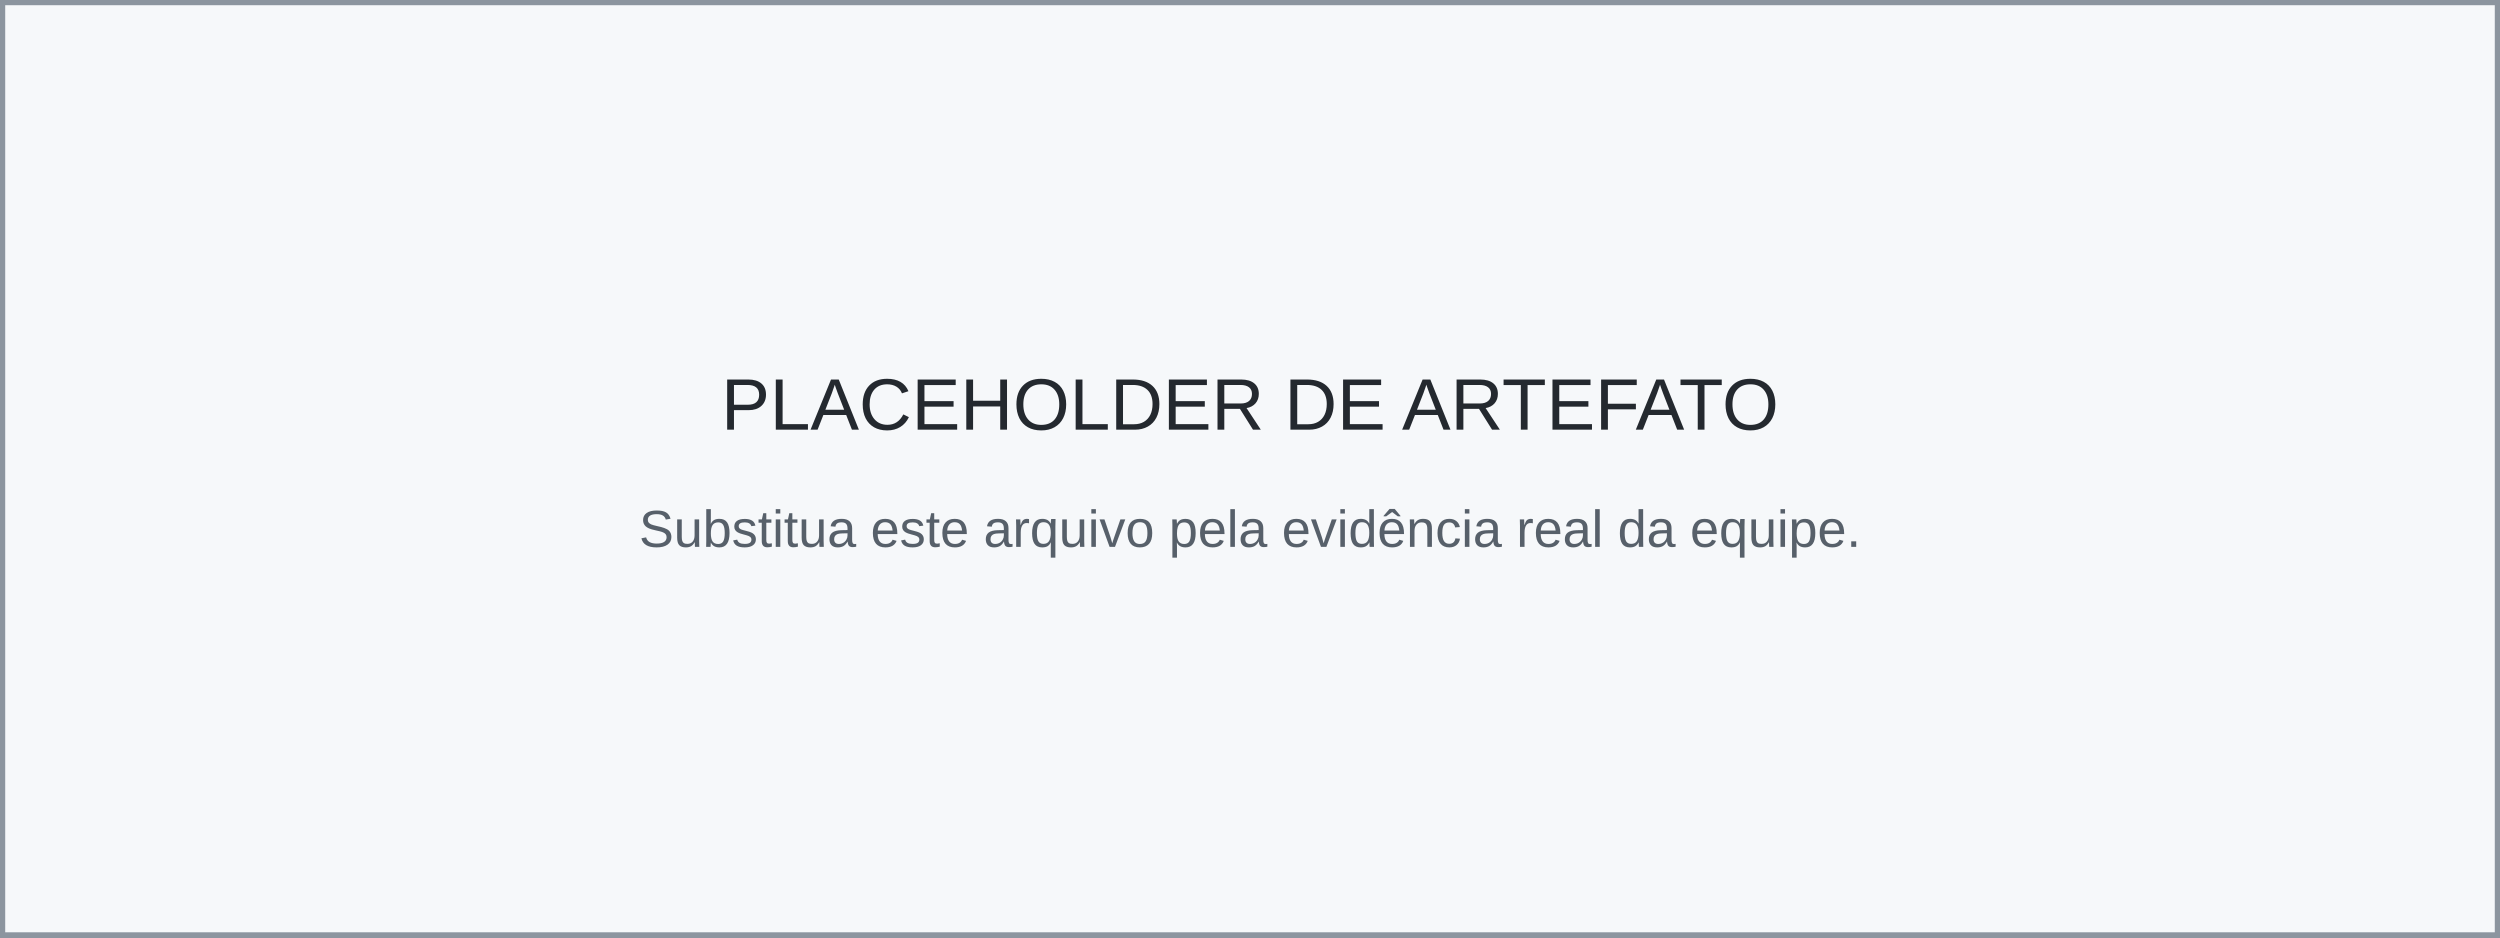
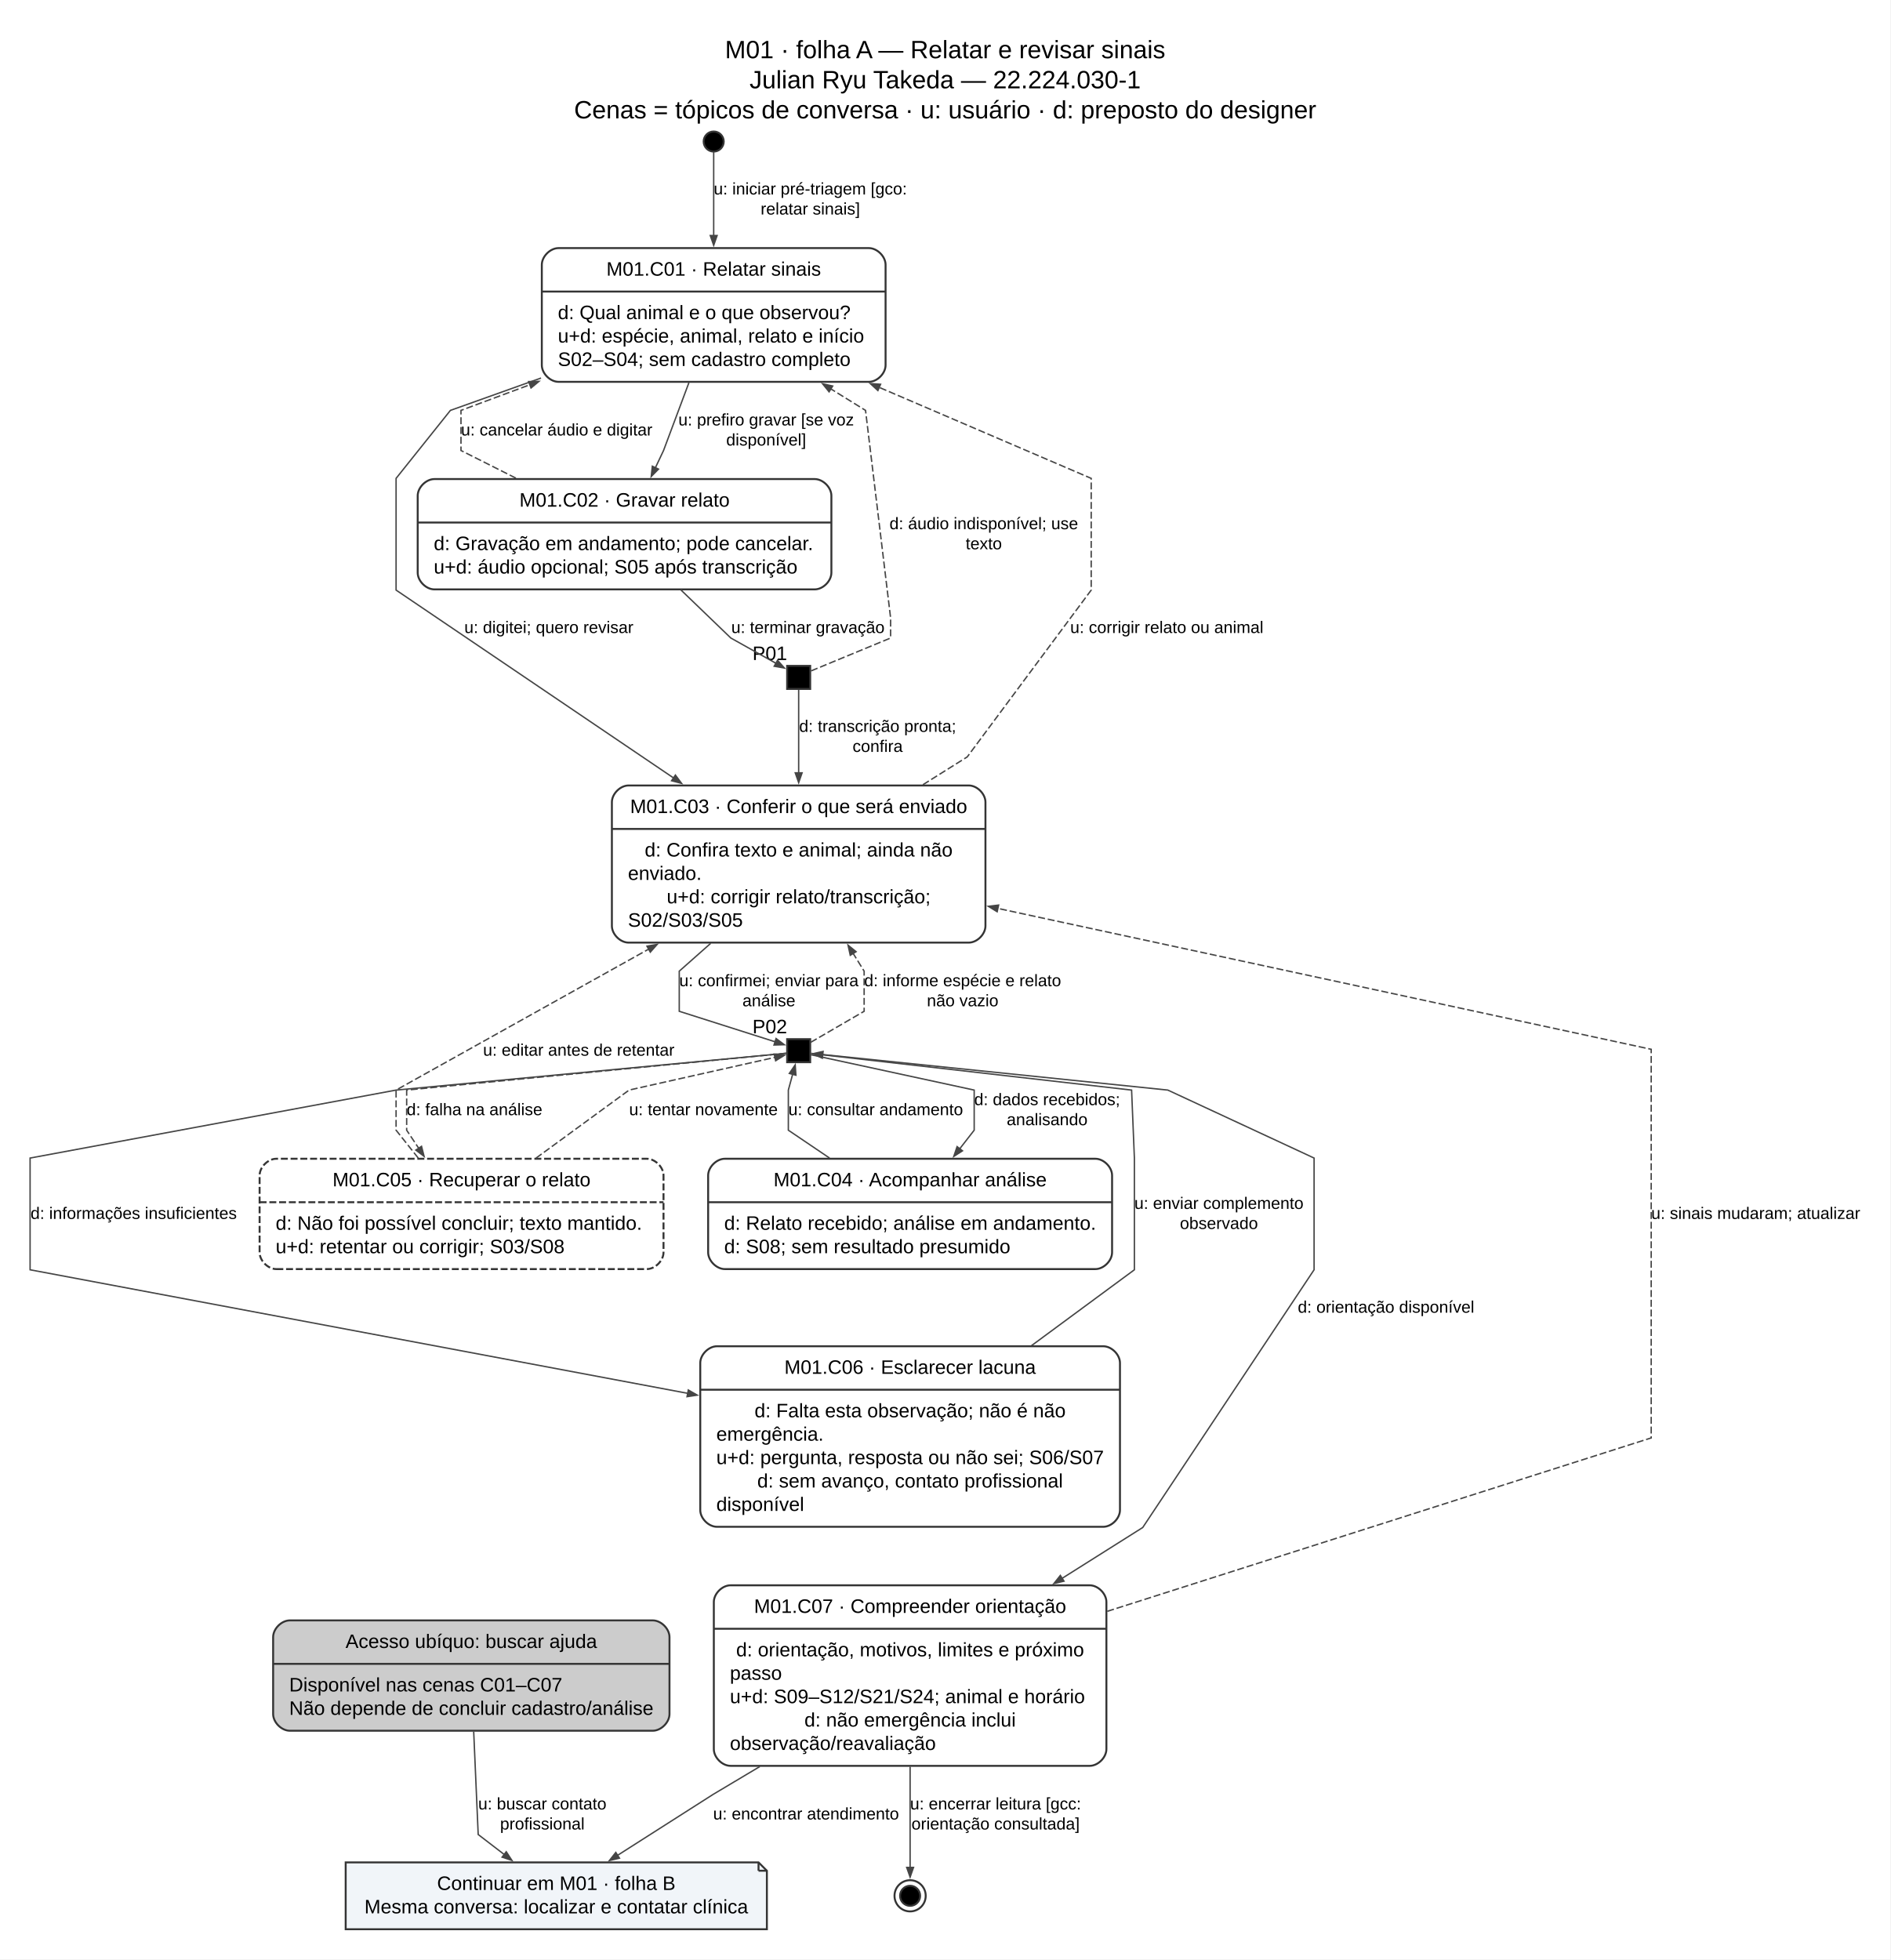
- <svg xmlns="http://www.w3.org/2000/svg" width="960" height="360" viewBox="0 0 960 360">
-   <rect width="100%" height="100%" fill="#f6f8fa" stroke="#8c959f" stroke-width="4" />
-   <text x="480" y="165" text-anchor="middle" font-family="Arial, sans-serif" font-size="28" fill="#24292f">PLACEHOLDER DE ARTEFATO</text>
-   <text x="480" y="210" text-anchor="middle" font-family="Arial, sans-serif" font-size="20" fill="#57606a">Substitua este arquivo pela evidência real da equipe.</text>
+ <svg xmlns="http://www.w3.org/2000/svg" width="1357pt" height="1407pt" viewBox="0.00 0.00 1357.00 1407.00">
+   <g id="graph0" class="graph" transform="scale(1 1) rotate(0) translate(21.6 1384.92)">
+     <polygon fill="white" stroke="none" points="-21.6,21.6 -21.6,-1384.92 1335.4,-1384.92 1335.4,21.6 -21.6,21.6" />
+     <text xml:space="preserve" text-anchor="middle" x="656.9" y="-1343.12" font-family="Arial" font-size="18.00">M01 · folha A — Relatar e revisar sinais</text>
+     <text xml:space="preserve" text-anchor="middle" x="656.9" y="-1321.52" font-family="Arial" font-size="18.00">Julian Ryu Takeda — 22.224.030-1</text>
+     <text xml:space="preserve" text-anchor="middle" x="656.9" y="-1299.92" font-family="Arial" font-size="18.00">Cenas = tópicos de conversa · u: usuário · d: preposto do designer</text>
+     <g id="node1" class="node">
+       <path fill="none" stroke="#343434" stroke-width="1.4" d="M379.35,-1110.82C379.35,-1110.82 602.12,-1110.82 602.12,-1110.82 608.12,-1110.82 614.12,-1116.82 614.12,-1122.82 614.12,-1122.82 614.12,-1194.82 614.12,-1194.82 614.12,-1200.82 608.12,-1206.82 602.12,-1206.82 602.12,-1206.82 379.35,-1206.82 379.35,-1206.82 373.35,-1206.82 367.35,-1200.82 367.35,-1194.82 367.35,-1194.82 367.35,-1122.82 367.35,-1122.82 367.35,-1116.82 373.35,-1110.82 379.35,-1110.82" />
+       <text xml:space="preserve" text-anchor="middle" x="490.73" y="-1187.02" font-family="Arial" font-size="14.00">M01.C01 · Relatar sinais</text>
+       <polyline fill="none" stroke="#343434" stroke-width="1.4" points="367.35,-1175.62 614.12,-1175.62" />
+       <text xml:space="preserve" text-anchor="start" x="378.87" y="-1155.82" font-family="Arial" font-size="14.00">d: Qual animal e o que observou?</text>
+       <text xml:space="preserve" text-anchor="start" x="378.87" y="-1139.02" font-family="Arial" font-size="14.00">u+d: espécie, animal, relato e início</text>
+       <text xml:space="preserve" text-anchor="start" x="378.87" y="-1122.22" font-family="Arial" font-size="14.00">S02–S04; sem cadastro completo</text>
+     </g>
+     <g id="node3" class="node">
+       <path fill="none" stroke="#343434" stroke-width="1.4" d="M290.25,-961.82C290.25,-961.82 563.22,-961.82 563.22,-961.82 569.22,-961.82 575.22,-967.82 575.22,-973.82 575.22,-973.82 575.22,-1029.02 575.22,-1029.02 575.22,-1035.02 569.22,-1041.02 563.22,-1041.02 563.22,-1041.02 290.25,-1041.02 290.25,-1041.02 284.25,-1041.02 278.25,-1035.02 278.25,-1029.02 278.25,-1029.02 278.25,-973.82 278.25,-973.82 278.25,-967.82 284.25,-961.82 290.25,-961.82" />
+       <text xml:space="preserve" text-anchor="middle" x="426.73" y="-1021.22" font-family="Arial" font-size="14.00">M01.C02 · Gravar relato</text>
+       <polyline fill="none" stroke="#343434" stroke-width="1.4" points="278.25,-1009.82 575.22,-1009.82" />
+       <text xml:space="preserve" text-anchor="start" x="289.77" y="-990.02" font-family="Arial" font-size="14.00">d: Gravação em andamento; pode cancelar.</text>
+       <text xml:space="preserve" text-anchor="start" x="289.77" y="-973.22" font-family="Arial" font-size="14.00">u+d: áudio opcional; S05 após transcrição</text>
+     </g>
+     <g id="edge5" class="edge">
+       <path fill="none" stroke="#454545" d="M472.95,-1110.23C463.88,-1085.97 454.73,-1061.52 454.73,-1061.52 454.73,-1061.52 452.23,-1056.23 448.72,-1048.82" />
+       <polygon fill="#454545" stroke="#454545" points="451.11,-1048.16 445.9,-1042.88 446.69,-1050.25 451.11,-1048.16" />
+       <text xml:space="preserve" text-anchor="middle" x="528.4" y="-1079.52" font-family="Arial" font-size="12.00">u: prefiro gravar [se voz</text>
+       <text xml:space="preserve" text-anchor="middle" x="528.4" y="-1065.12" font-family="Arial" font-size="12.00">disponível]</text>
+     </g>
+     <g id="node6" class="node">
+       <path fill="none" stroke="#343434" stroke-width="1.4" d="M429.65,-708.26C429.65,-708.26 673.82,-708.26 673.82,-708.26 679.82,-708.26 685.82,-714.26 685.82,-720.26 685.82,-720.26 685.82,-809.06 685.82,-809.06 685.82,-815.06 679.82,-821.06 673.82,-821.06 673.82,-821.06 429.65,-821.06 429.65,-821.06 423.65,-821.06 417.65,-815.06 417.65,-809.06 417.65,-809.06 417.65,-720.26 417.65,-720.26 417.65,-714.26 423.65,-708.26 429.65,-708.26" />
+       <text xml:space="preserve" text-anchor="middle" x="551.73" y="-801.26" font-family="Arial" font-size="14.00">M01.C03 · Conferir o que será enviado</text>
+       <polyline fill="none" stroke="#343434" stroke-width="1.4" points="417.65,-789.86 685.82,-789.86" />
+       <text xml:space="preserve" text-anchor="middle" x="551.73" y="-770.06" font-family="Arial" font-size="14.00">d: Confira texto e animal; ainda não</text>
+       <text xml:space="preserve" text-anchor="start" x="429.17" y="-753.26" font-family="Arial" font-size="14.00">enviado.</text>
+       <text xml:space="preserve" text-anchor="middle" x="551.73" y="-736.46" font-family="Arial" font-size="14.00">u+d: corrigir relato/transcrição;</text>
+       <text xml:space="preserve" text-anchor="start" x="429.17" y="-719.66" font-family="Arial" font-size="14.00">S02/S03/S05</text>
+     </g>
+     <g id="edge4" class="edge">
+       <path fill="none" stroke="#454545" d="M366.78,-1113.55C331.15,-1100.83 301.73,-1090.32 301.73,-1090.32 301.73,-1090.32 262.73,-1041.52 262.73,-1041.52 262.73,-1041.52 262.73,-961.32 262.73,-961.32 262.73,-961.32 377.23,-883.8 462.09,-826.35" />
+       <polygon fill="#454545" stroke="#454545" points="463.24,-828.53 467.67,-822.58 460.5,-824.47 463.24,-828.53" />
+       <text xml:space="preserve" text-anchor="middle" x="372.4" y="-930.52" font-family="Arial" font-size="12.00">u: digitei; quero revisar</text>
+     </g>
+     <g id="node2" class="node">
+       <ellipse fill="black" stroke="#343434" stroke-width="1.4" cx="490.73" cy="-1283.32" rx="7.2" ry="7.2" />
+     </g>
+     <g id="edge3" class="edge">
+       <path fill="none" stroke="#454545" d="M490.73,-1275.73C490.73,-1264.22 490.73,-1239.39 490.73,-1215.66" />
+       <polygon fill="#454545" stroke="#454545" points="493.18,-1215.84 490.73,-1208.84 488.28,-1215.84 493.18,-1215.84" />
+       <text xml:space="preserve" text-anchor="middle" x="560.09" y="-1245.32" font-family="Arial" font-size="12.00">u: iniciar pré-triagem [gco:</text>
+       <text xml:space="preserve" text-anchor="middle" x="560.09" y="-1230.92" font-family="Arial" font-size="12.00">relatar sinais]</text>
+     </g>
+     <g id="edge7" class="edge">
+       <path fill="none" stroke="#454545" stroke-dasharray="5,2" d="M348.74,-1041.68C327.06,-1052.59 309.32,-1061.52 309.32,-1061.52 309.32,-1061.52 309.32,-1090.32 309.32,-1090.32 309.32,-1090.32 330.82,-1098.32 359.01,-1108.81" />
+       <polygon fill="#454545" stroke="#454545" points="357.89,-1111 365.3,-1111.15 359.6,-1106.41 357.89,-1111" />
+       <text xml:space="preserve" text-anchor="middle" x="378.03" y="-1072.32" font-family="Arial" font-size="12.00">u: cancelar áudio e digitar</text>
+     </g>
+     <g id="node4" class="node">
+       <polygon fill="black" stroke="#343434" stroke-width="1.4" points="560.01,-906.92 543.45,-906.92 543.45,-890.36 560.01,-890.36 560.01,-906.92" />
+       <text xml:space="preserve" text-anchor="middle" x="531" y="-911.12" font-family="Arial" font-size="14.00">P01</text>
+     </g>
+     <g id="edge6" class="edge">
+       <path fill="none" stroke="#454545" d="M467.11,-961.52C485.41,-943.89 503.02,-926.92 503.02,-926.92 503.02,-926.92 521.33,-916.67 535.5,-908.73" />
+       <polygon fill="#454545" stroke="#454545" points="536.57,-910.94 541.48,-905.38 534.17,-906.67 536.57,-910.94" />
+       <text xml:space="preserve" text-anchor="middle" x="558.38" y="-930.52" font-family="Arial" font-size="12.00">u: terminar gravação</text>
+     </g>
+     <g id="edge9" class="edge">
+       <path fill="none" stroke="#454545" stroke-dasharray="5,2" d="M560.64,-903.32C578.65,-910.77 617.73,-926.92 617.73,-926.92 617.73,-926.92 617.73,-941.32 617.73,-941.32 617.73,-941.32 599.73,-1090.32 599.73,-1090.32 599.73,-1090.32 589.15,-1096.88 574.57,-1105.9" />
+       <polygon fill="#454545" stroke="#454545" points="573.57,-1103.64 568.91,-1109.41 576.15,-1107.81 573.57,-1103.64" />
+       <text xml:space="preserve" text-anchor="middle" x="684.63" y="-1005.02" font-family="Arial" font-size="12.00">d: áudio indisponível; use</text>
+       <text xml:space="preserve" text-anchor="middle" x="684.63" y="-990.62" font-family="Arial" font-size="12.00">texto</text>
+     </g>
+     <g id="edge8" class="edge">
+       <path fill="none" stroke="#454545" d="M551.73,-889.78C551.73,-877.77 551.73,-853.72 551.73,-829.97" />
+       <polygon fill="#454545" stroke="#454545" points="554.18,-830.12 551.73,-823.12 549.28,-830.12 554.18,-830.12" />
+       <text xml:space="preserve" text-anchor="middle" x="608.43" y="-859.56" font-family="Arial" font-size="12.00">d: transcrição pronta;</text>
+       <text xml:space="preserve" text-anchor="middle" x="608.43" y="-845.16" font-family="Arial" font-size="12.00">confira</text>
+     </g>
+     <g id="node5" class="node">
+       <polygon fill="black" stroke="#343434" stroke-width="1.4" points="560.01,-638.96 543.45,-638.96 543.45,-622.4 560.01,-622.4 560.01,-638.96" />
+       <text xml:space="preserve" text-anchor="middle" x="531" y="-643.16" font-family="Arial" font-size="14.00">P02</text>
+     </g>
+     <g id="edge12" class="edge">
+       <path fill="none" stroke="#454545" stroke-dasharray="5,2" d="M560.35,-636.68C573.92,-644.56 598.73,-658.96 598.73,-658.96 598.73,-658.96 598.73,-687.76 598.73,-687.76 598.73,-687.76 595.5,-692.99 590.72,-700.7" />
+       <polygon fill="#454545" stroke="#454545" points="588.78,-699.17 587.18,-706.42 592.95,-701.75 588.78,-699.17" />
+       <text xml:space="preserve" text-anchor="middle" x="669.44" y="-676.96" font-family="Arial" font-size="12.00">d: informe espécie e relato</text>
+       <text xml:space="preserve" text-anchor="middle" x="669.44" y="-662.56" font-family="Arial" font-size="12.00">não vazio</text>
+     </g>
+     <g id="node7" class="node">
+       <path fill="none" stroke="#343434" stroke-width="1.4" d="M498.75,-473.9C498.75,-473.9 764.72,-473.9 764.72,-473.9 770.72,-473.9 776.72,-479.9 776.72,-485.9 776.72,-485.9 776.72,-541.1 776.72,-541.1 776.72,-547.1 770.72,-553.1 764.72,-553.1 764.72,-553.1 498.75,-553.1 498.75,-553.1 492.75,-553.1 486.75,-547.1 486.75,-541.1 486.75,-541.1 486.75,-485.9 486.75,-485.9 486.75,-479.9 492.75,-473.9 498.75,-473.9" />
+       <text xml:space="preserve" text-anchor="middle" x="631.73" y="-533.3" font-family="Arial" font-size="14.00">M01.C04 · Acompanhar análise</text>
+       <polyline fill="none" stroke="#343434" stroke-width="1.4" points="486.75,-521.9 776.72,-521.9" />
+       <text xml:space="preserve" text-anchor="start" x="498.27" y="-502.1" font-family="Arial" font-size="14.00">d: Relato recebido; análise em andamento.</text>
+       <text xml:space="preserve" text-anchor="start" x="498.27" y="-485.3" font-family="Arial" font-size="14.00">d: S08; sem resultado presumido</text>
+     </g>
+     <g id="edge13" class="edge">
+       <path fill="none" stroke="#454545" d="M560.39,-627.8C588.86,-621.64 677.73,-602.4 677.73,-602.4 677.73,-602.4 677.73,-573.6 677.73,-573.6 677.73,-573.6 673.28,-567.87 667.14,-559.99" />
+       <polygon fill="#454545" stroke="#454545" points="669.32,-558.8 663.09,-554.79 665.46,-561.81 669.32,-558.8" />
+       <text xml:space="preserve" text-anchor="middle" x="730.1" y="-591.6" font-family="Arial" font-size="12.00">d: dados recebidos;</text>
+       <text xml:space="preserve" text-anchor="middle" x="730.1" y="-577.2" font-family="Arial" font-size="12.00">analisando</text>
+     </g>
+     <g id="node8" class="node">
+       <path fill="none" stroke="#343434" stroke-width="1.4" stroke-dasharray="5,2" d="M176.76,-473.9C176.76,-473.9 442.71,-473.9 442.71,-473.9 448.71,-473.9 454.71,-479.9 454.71,-485.9 454.71,-485.9 454.71,-541.1 454.71,-541.1 454.71,-547.1 448.71,-553.1 442.71,-553.1 442.71,-553.1 176.76,-553.1 176.76,-553.1 170.76,-553.1 164.76,-547.1 164.76,-541.1 164.76,-541.1 164.76,-485.9 164.76,-485.9 164.76,-479.9 170.76,-473.9 176.76,-473.9" />
+       <text xml:space="preserve" text-anchor="middle" x="309.73" y="-533.3" font-family="Arial" font-size="14.00">M01.C05 · Recuperar o relato</text>
+       <polyline fill="none" stroke="#343434" stroke-width="1.4" stroke-dasharray="5,2" points="164.76,-521.9 454.71,-521.9" />
+       <text xml:space="preserve" text-anchor="start" x="176.28" y="-502.1" font-family="Arial" font-size="14.00">d: Não foi possível concluir; texto mantido.</text>
+       <text xml:space="preserve" text-anchor="start" x="176.28" y="-485.3" font-family="Arial" font-size="14.00">u+d: retentar ou corrigir; S03/S08</text>
+     </g>
+     <g id="edge15" class="edge">
+       <path fill="none" stroke="#454545" stroke-dasharray="5,2" d="M543,-628.83C495.51,-624.23 270.33,-602.4 270.33,-602.4 270.33,-602.4 270.33,-573.6 270.33,-573.6 270.33,-573.6 274,-568.1 279.1,-560.45" />
+       <polygon fill="#454545" stroke="#454545" points="280.99,-562.03 282.83,-554.85 276.91,-559.32 280.99,-562.03" />
+       <text xml:space="preserve" text-anchor="middle" x="319.03" y="-584.4" font-family="Arial" font-size="12.00">d: falha na análise</text>
+     </g>
+     <g id="node9" class="node">
+       <path fill="none" stroke="#343434" stroke-width="1.4" d="M493.09,-288.9C493.09,-288.9 770.38,-288.9 770.38,-288.9 776.38,-288.9 782.38,-294.9 782.38,-300.9 782.38,-300.9 782.38,-406.5 782.38,-406.5 782.38,-412.5 776.38,-418.5 770.38,-418.5 770.38,-418.5 493.09,-418.5 493.09,-418.5 487.09,-418.5 481.09,-412.5 481.09,-406.5 481.09,-406.5 481.09,-300.9 481.09,-300.9 481.09,-294.9 487.09,-288.9 493.09,-288.9" />
+       <text xml:space="preserve" text-anchor="middle" x="631.73" y="-398.7" font-family="Arial" font-size="14.00">M01.C06 · Esclarecer lacuna</text>
+       <polyline fill="none" stroke="#343434" stroke-width="1.4" points="481.09,-387.3 782.38,-387.3" />
+       <text xml:space="preserve" text-anchor="middle" x="631.73" y="-367.5" font-family="Arial" font-size="14.00">d: Falta esta observação; não é não</text>
+       <text xml:space="preserve" text-anchor="start" x="492.61" y="-350.7" font-family="Arial" font-size="14.00">emergência.</text>
+       <text xml:space="preserve" text-anchor="start" x="492.61" y="-333.9" font-family="Arial" font-size="14.00">u+d: pergunta, resposta ou não sei; S06/S07</text>
+       <text xml:space="preserve" text-anchor="middle" x="631.73" y="-317.1" font-family="Arial" font-size="14.00">d: sem avanço, contato profissional</text>
+       <text xml:space="preserve" text-anchor="start" x="492.61" y="-300.3" font-family="Arial" font-size="14.00">disponível</text>
+     </g>
+     <g id="edge18" class="edge">
+       <path fill="none" stroke="#454545" d="M542.77,-628.83C493.99,-624.23 262.73,-602.4 262.73,-602.4 262.73,-602.4 0,-553.6 0,-553.6 0,-553.6 0,-473.4 0,-473.4 0,-473.4 284.99,-419.85 472.14,-384.69" />
+       <polygon fill="#454545" stroke="#454545" points="472.5,-387.11 478.93,-383.41 471.6,-382.3 472.5,-387.11" />
+       <text xml:space="preserve" text-anchor="middle" x="74.37" y="-509.9" font-family="Arial" font-size="12.00">d: informações insuficientes</text>
+     </g>
+     <g id="node10" class="node">
+       <path fill="none" stroke="#343434" stroke-width="1.4" d="M502.83,-117.3C502.83,-117.3 760.64,-117.3 760.64,-117.3 766.64,-117.3 772.64,-123.3 772.64,-129.3 772.64,-129.3 772.64,-234.9 772.64,-234.9 772.64,-240.9 766.64,-246.9 760.64,-246.9 760.64,-246.9 502.83,-246.9 502.83,-246.9 496.83,-246.9 490.83,-240.9 490.83,-234.9 490.83,-234.9 490.83,-129.3 490.83,-129.3 490.83,-123.3 496.83,-117.3 502.83,-117.3" />
+       <text xml:space="preserve" text-anchor="middle" x="631.73" y="-227.1" font-family="Arial" font-size="14.00">M01.C07 · Compreender orientação</text>
+       <polyline fill="none" stroke="#343434" stroke-width="1.4" points="490.83,-215.7 772.64,-215.7" />
+       <text xml:space="preserve" text-anchor="middle" x="631.73" y="-195.9" font-family="Arial" font-size="14.00">d: orientação, motivos, limites e próximo</text>
+       <text xml:space="preserve" text-anchor="start" x="502.35" y="-179.1" font-family="Arial" font-size="14.00">passo</text>
+       <text xml:space="preserve" text-anchor="start" x="502.35" y="-162.3" font-family="Arial" font-size="14.00">u+d: S09–S12/S21/S24; animal e horário</text>
+       <text xml:space="preserve" text-anchor="middle" x="631.73" y="-145.5" font-family="Arial" font-size="14.00">d: não emergência inclui</text>
+       <text xml:space="preserve" text-anchor="start" x="502.35" y="-128.7" font-family="Arial" font-size="14.00">observação/reavaliação</text>
+     </g>
+     <g id="edge20" class="edge">
+       <path fill="none" stroke="#454545" d="M560.55,-628.77C606.53,-624.04 816.73,-602.4 816.73,-602.4 816.73,-602.4 921.73,-553.6 921.73,-553.6 921.73,-553.6 921.73,-473.4 921.73,-473.4 921.73,-473.4 798.73,-288.4 798.73,-288.4 798.73,-288.4 772.35,-271.76 740.55,-251.71" />
+       <polygon fill="#454545" stroke="#454545" points="742.2,-249.86 734.97,-248.19 739.58,-254 742.2,-249.86" />
+       <text xml:space="preserve" text-anchor="middle" x="973.39" y="-442.6" font-family="Arial" font-size="12.00">d: orientação disponível</text>
+     </g>
+     <g id="edge10" class="edge">
+       <path fill="none" stroke="#454545" stroke-dasharray="5,2" d="M640.94,-821.62C659.08,-832.99 672.73,-841.56 672.73,-841.56 672.73,-841.56 761.73,-961.32 761.73,-961.32 761.73,-961.32 761.73,-1041.52 761.73,-1041.52 761.73,-1041.52 682.14,-1075.68 609.23,-1106.97" />
+       <polygon fill="#454545" stroke="#454545" points="608.6,-1104.57 603.13,-1109.58 610.53,-1109.07 608.6,-1104.57" />
+       <text xml:space="preserve" text-anchor="middle" x="816.02" y="-930.52" font-family="Arial" font-size="12.00">u: corrigir relato ou animal</text>
+     </g>
+     <g id="edge11" class="edge">
+       <path fill="none" stroke="#454545" d="M488.53,-707.7C475.68,-696.33 466.01,-687.76 466.01,-687.76 466.01,-687.76 466.01,-658.96 466.01,-658.96 466.01,-658.96 510,-644.96 534.95,-637.02" />
+       <polygon fill="#454545" stroke="#454545" points="535.51,-639.41 541.44,-634.96 534.03,-634.74 535.51,-639.41" />
+       <text xml:space="preserve" text-anchor="middle" x="530.37" y="-676.96" font-family="Arial" font-size="12.00">u: confirmei; enviar para</text>
+       <text xml:space="preserve" text-anchor="middle" x="530.37" y="-662.56" font-family="Arial" font-size="12.00">análise</text>
+     </g>
+     <g id="edge14" class="edge">
+       <path fill="none" stroke="#454545" d="M573.91,-553.59C557.66,-564.58 544.32,-573.6 544.32,-573.6 544.32,-573.6 544.32,-602.4 544.32,-602.4 544.32,-602.4 545.79,-607.82 547.43,-613.83" />
+       <polygon fill="#454545" stroke="#454545" points="545.03,-614.36 549.23,-620.48 549.76,-613.08 545.03,-614.36" />
+       <text xml:space="preserve" text-anchor="middle" x="607.03" y="-584.4" font-family="Arial" font-size="12.00">u: consultar andamento</text>
+     </g>
+     <g id="edge16" class="edge">
+       <path fill="none" stroke="#454545" stroke-dasharray="5,2" d="M363.19,-553.57C395.3,-577.04 430,-602.4 430,-602.4 430,-602.4 501.68,-618.46 535.04,-625.94" />
+       <polygon fill="#454545" stroke="#454545" points="534.14,-628.25 541.5,-627.39 535.21,-623.47 534.14,-628.25" />
+       <text xml:space="preserve" text-anchor="middle" x="483.37" y="-584.4" font-family="Arial" font-size="12.00">u: tentar novamente</text>
+     </g>
+     <g id="edge17" class="edge">
+       <path fill="none" stroke="#454545" stroke-dasharray="5,2" d="M278.65,-553.59C269.91,-564.58 262.73,-573.6 262.73,-573.6 262.73,-573.6 262.73,-602.4 262.73,-602.4 262.73,-602.4 361.92,-657.74 444.08,-703.59" />
+       <polygon fill="#454545" stroke="#454545" points="442.84,-705.7 450.15,-706.97 445.23,-701.42 442.84,-705.7" />
+       <text xml:space="preserve" text-anchor="middle" x="393.87" y="-627.08" font-family="Arial" font-size="12.00">u: editar antes de retentar</text>
+     </g>
+     <g id="edge19" class="edge">
+       <path fill="none" stroke="#454545" d="M718.83,-418.91C756.77,-446.88 792.73,-473.4 792.73,-473.4 792.73,-473.4 792.73,-553.6 792.73,-553.6 792.73,-553.6 790.73,-602.4 790.73,-602.4 790.73,-602.4 623.55,-621.48 568.84,-627.73" />
+       <polygon fill="#454545" stroke="#454545" points="568.7,-625.28 562.03,-628.51 569.26,-630.15 568.7,-625.28" />
+       <text xml:space="preserve" text-anchor="middle" x="853.43" y="-517.1" font-family="Arial" font-size="12.00">u: enviar complemento</text>
+       <text xml:space="preserve" text-anchor="middle" x="853.43" y="-502.7" font-family="Arial" font-size="12.00">observado</text>
+     </g>
+     <g id="edge22" class="edge">
+       <path fill="none" stroke="#454545" stroke-dasharray="5,2" d="M773.25,-228.22C930.86,-278.46 1163.73,-352.7 1163.73,-352.7 1163.73,-631.68 1163.73,-631.68 1163.73,-631.68 1163.73,-631.68 875.54,-693.83 694.68,-732.83" />
+       <polygon fill="#454545" stroke="#454545" points="694.22,-730.43 687.9,-734.3 695.26,-735.21 694.22,-730.43" />
+       <text xml:space="preserve" text-anchor="middle" x="1238.77" y="-509.9" font-family="Arial" font-size="12.00">u: sinais mudaram; atualizar</text>
+     </g>
+     <g id="node11" class="node">
+       <polygon fill="#f1f5f9" stroke="#343434" stroke-width="1.4" points="522.92,-48 226.55,-48 226.55,0 528.92,0 528.92,-42 522.92,-48" />
+       <polyline fill="none" stroke="#343434" stroke-width="1.4" points="522.92,-48 522.92,-42" />
+       <polyline fill="none" stroke="#343434" stroke-width="1.4" points="528.92,-42 522.92,-42" />
+       <text xml:space="preserve" text-anchor="middle" x="377.73" y="-28.2" font-family="Arial" font-size="14.00">Continuar em M01 · folha B</text>
+       <text xml:space="preserve" text-anchor="middle" x="377.73" y="-11.4" font-family="Arial" font-size="14.00">Mesma conversa: localizar e contatar clínica</text>
+     </g>
+     <g id="edge21" class="edge">
+       <path fill="none" stroke="#454545" d="M523.83,-116.78C504.47,-105.24 490.32,-96.8 490.32,-96.8 490.32,-96.8 453.25,-73.16 421.65,-53.01" />
+       <polygon fill="#454545" stroke="#454545" points="423.09,-51.02 415.87,-49.32 420.46,-55.15 423.09,-51.02" />
+       <text xml:space="preserve" text-anchor="middle" x="557.03" y="-78.8" font-family="Arial" font-size="12.00">u: encontrar atendimento</text>
+     </g>
+     <g id="node13" class="node">
+       <ellipse fill="black" stroke="#343434" stroke-width="1.4" cx="631.73" cy="-24" rx="7.2" ry="7.2" />
+       <ellipse fill="none" stroke="#343434" stroke-width="1.4" cx="631.73" cy="-24" rx="11.2" ry="11.2" />
+     </g>
+     <g id="edge23" class="edge">
+       <path fill="none" stroke="#454545" d="M631.73,-116.71C631.73,-90.67 631.73,-62.55 631.73,-44.41" />
+       <polygon fill="#454545" stroke="#454545" points="634.18,-44.41 631.73,-37.41 629.28,-44.41 634.18,-44.41" />
+       <text xml:space="preserve" text-anchor="middle" x="693.09" y="-86" font-family="Arial" font-size="12.00">u: encerrar leitura [gcc:</text>
+       <text xml:space="preserve" text-anchor="middle" x="693.09" y="-71.6" font-family="Arial" font-size="12.00">orientação consultada]</text>
+     </g>
+     <g id="node12" class="node">
+       <path fill="#cccccc" stroke="#343434" stroke-width="1.4" d="M186.47,-142.5C186.47,-142.5 447,-142.5 447,-142.5 453,-142.5 459,-148.5 459,-154.5 459,-154.5 459,-209.7 459,-209.7 459,-215.7 453,-221.7 447,-221.7 447,-221.7 186.47,-221.7 186.47,-221.7 180.47,-221.7 174.47,-215.7 174.47,-209.7 174.47,-209.7 174.47,-154.5 174.47,-154.5 174.47,-148.5 180.47,-142.5 186.47,-142.5" />
+       <text xml:space="preserve" text-anchor="middle" x="316.73" y="-201.9" font-family="Arial" font-size="14.00">Acesso ubíquo: buscar ajuda</text>
+       <polyline fill="none" stroke="#343434" stroke-width="1.4" points="174.47,-190.5 459,-190.5" />
+       <text xml:space="preserve" text-anchor="start" x="185.99" y="-170.7" font-family="Arial" font-size="14.00">Disponível nas cenas C01–C07</text>
+       <text xml:space="preserve" text-anchor="start" x="185.99" y="-153.9" font-family="Arial" font-size="14.00">Não depende de concluir cadastro/análise</text>
+     </g>
+     <g id="edge24" class="edge">
+       <path fill="none" stroke="#454545" d="M318.45,-141.86C319.88,-109.19 321.68,-68 321.68,-68 321.68,-68 330.12,-61.52 340.46,-53.59" />
+       <polygon fill="#454545" stroke="#454545" points="341.82,-55.64 345.88,-49.43 338.84,-51.75 341.82,-55.64" />
+       <text xml:space="preserve" text-anchor="middle" x="367.71" y="-86" font-family="Arial" font-size="12.00">u: buscar contato</text>
+       <text xml:space="preserve" text-anchor="middle" x="367.71" y="-71.6" font-family="Arial" font-size="12.00">profissional</text>
+     </g>
+   </g>
</svg>
